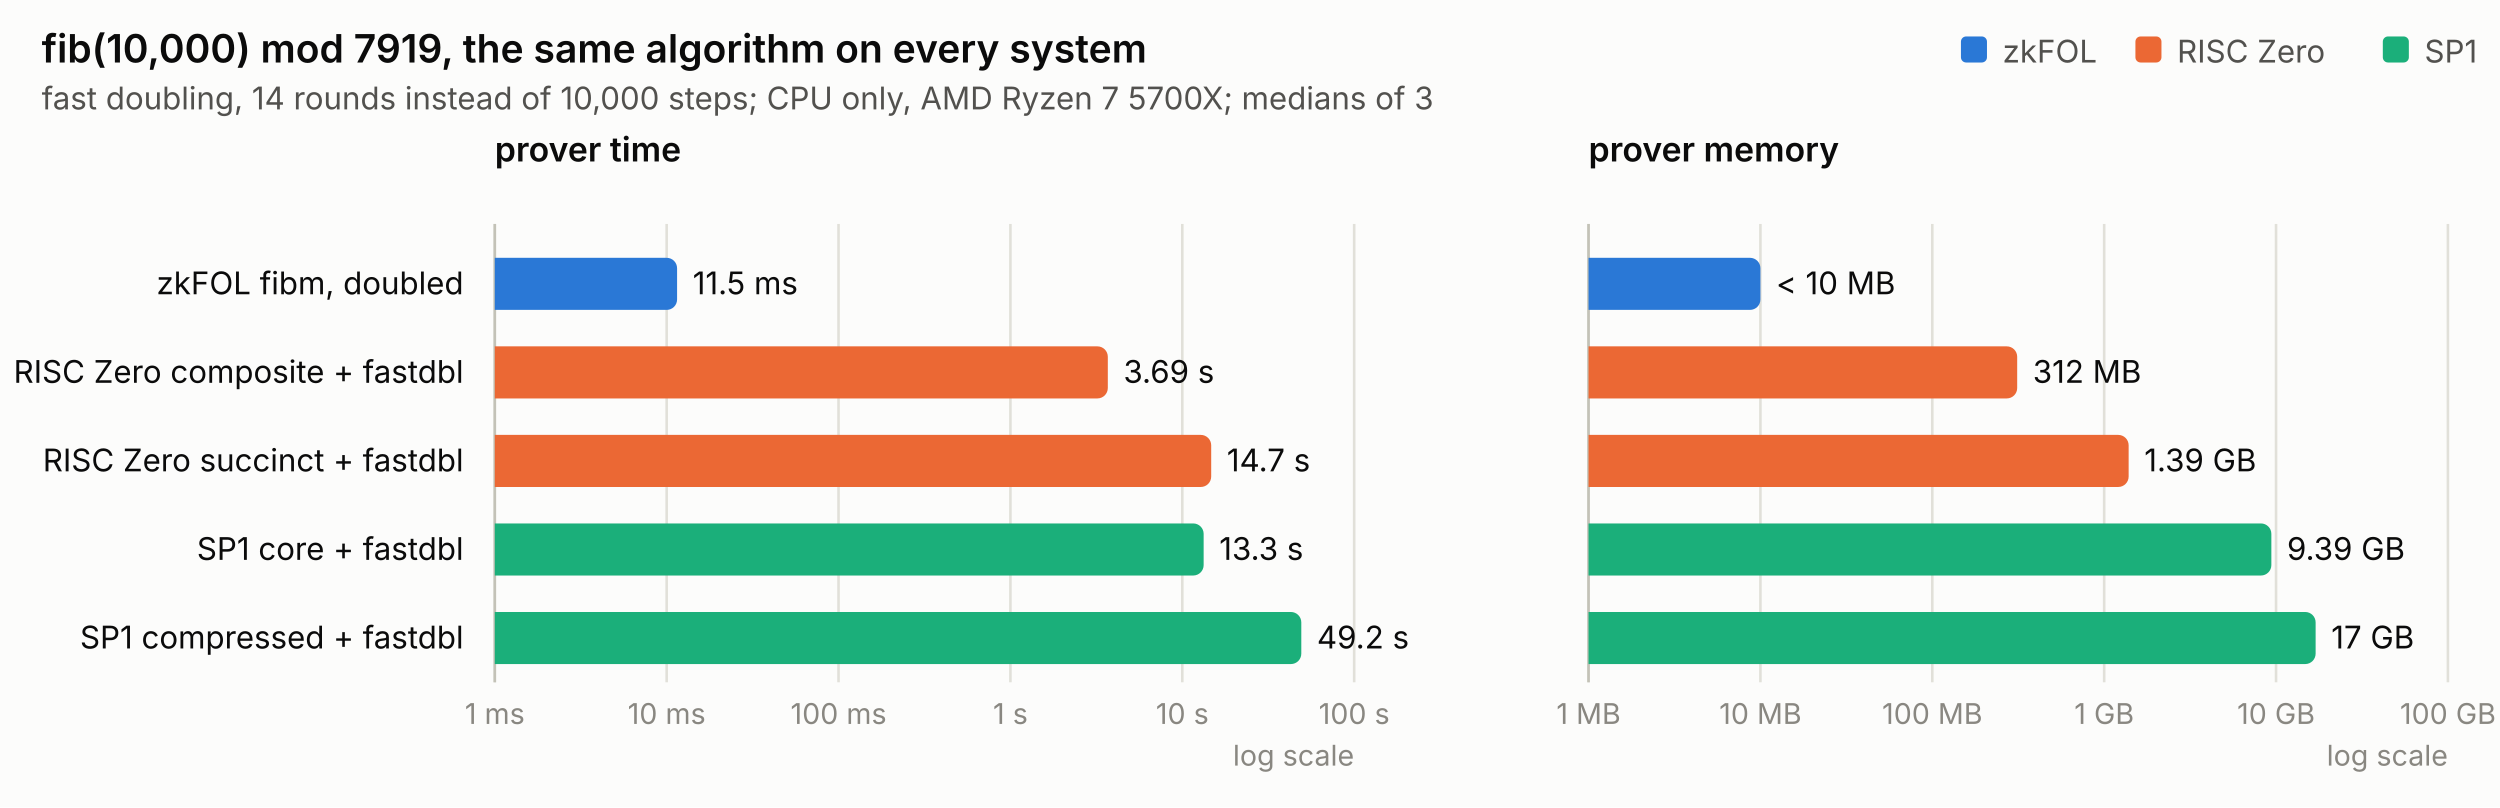
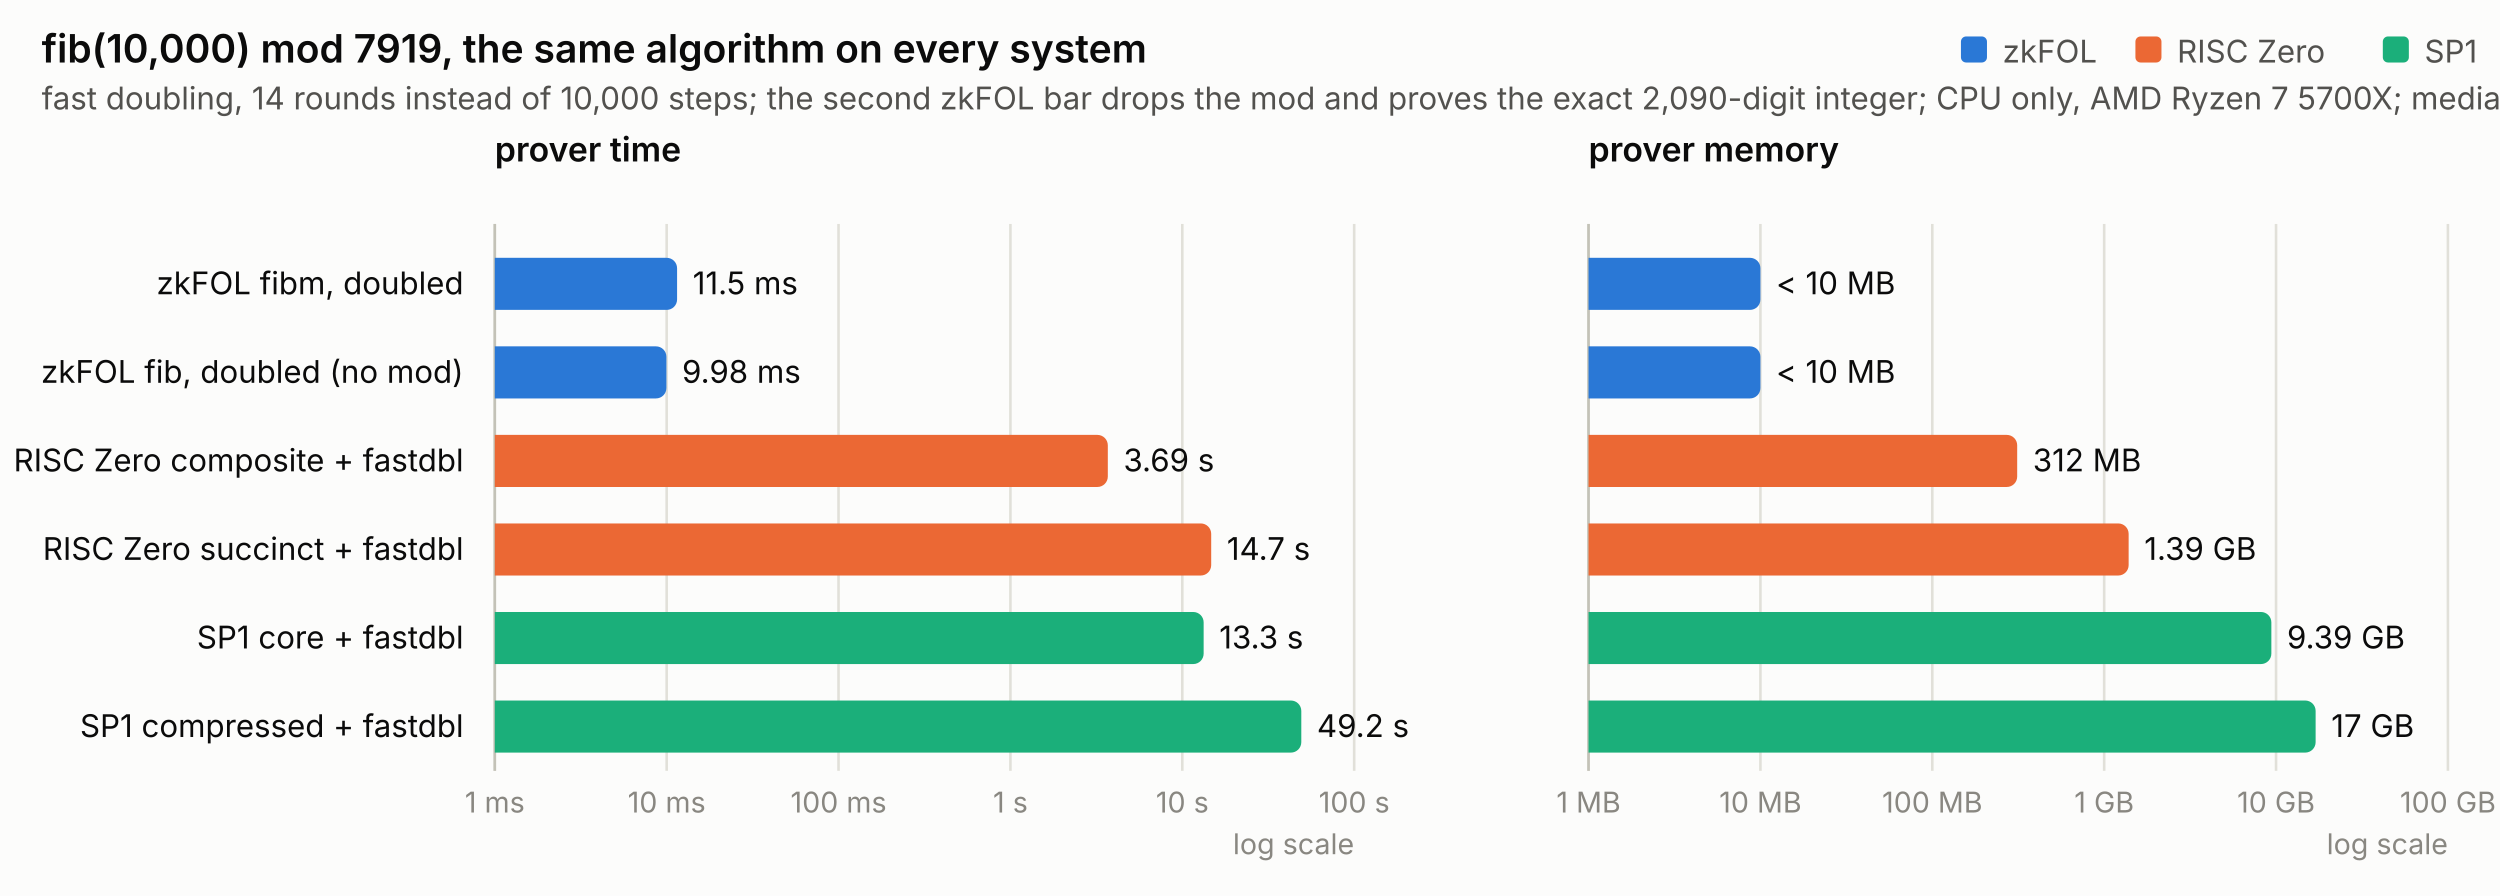
- <svg xmlns="http://www.w3.org/2000/svg" width="960" height="310" viewBox="0 0 960 310" font-family="system-ui, -apple-system, 'Segoe UI', sans-serif">
-   <rect width="960" height="310" fill="#fcfcfb" />
+ <svg xmlns="http://www.w3.org/2000/svg" width="960" height="344" viewBox="0 0 960 344" font-family="system-ui, -apple-system, 'Segoe UI', sans-serif">
+   <rect width="960" height="344" fill="#fcfcfb" />
  <text x="16" y="24" font-size="15" font-weight="600" fill="#0b0b0b">fib(10,000) mod 7919, the same algorithm on every system</text>
-   <text x="16" y="42" font-size="12" fill="#52514e">fast doubling, 14 rounds instead of 10,000 steps; CPU only, AMD Ryzen 7 5700X; medians of 3</text>
+   <text x="16" y="42" font-size="12" fill="#52514e">fast doubling, 14 rounds instead of 10,000 steps; the second zkFOL bar drops the mod and proves the exact 2,090-digit integer; CPU only, AMD Ryzen 7 5700X; medians of 3</text>
  <text x="931" y="24" font-size="12" fill="#52514e">SP1</text>
  <rect x="915" y="14" width="10" height="10" rx="2" fill="#1baf7a" />
  <text x="836" y="24" font-size="12" fill="#52514e">RISC Zero</text>
  <rect x="820" y="14" width="10" height="10" rx="2" fill="#eb6834" />
  <text x="769" y="24" font-size="12" fill="#52514e">zkFOL</text>
  <rect x="753" y="14" width="10" height="10" rx="2" fill="#2a78d6" />
  <text x="178" y="113.0" font-size="12" text-anchor="end" fill="#0b0b0b">zkFOL fibm, doubled</text>
-   <text x="178" y="147.0" font-size="12" text-anchor="end" fill="#0b0b0b">RISC Zero composite + fastdbl</text>
-   <text x="178" y="181.0" font-size="12" text-anchor="end" fill="#0b0b0b">RISC Zero succinct + fastdbl</text>
-   <text x="178" y="215.0" font-size="12" text-anchor="end" fill="#0b0b0b">SP1 core + fastdbl</text>
-   <text x="178" y="249.0" font-size="12" text-anchor="end" fill="#0b0b0b">SP1 compressed + fastdbl</text>
+   <text x="178" y="147.0" font-size="12" text-anchor="end" fill="#0b0b0b">zkFOL fib, doubled (no mod)</text>
+   <text x="178" y="181.0" font-size="12" text-anchor="end" fill="#0b0b0b">RISC Zero composite + fastdbl</text>
+   <text x="178" y="215.0" font-size="12" text-anchor="end" fill="#0b0b0b">RISC Zero succinct + fastdbl</text>
+   <text x="178" y="249.0" font-size="12" text-anchor="end" fill="#0b0b0b">SP1 core + fastdbl</text>
+   <text x="178" y="283.0" font-size="12" text-anchor="end" fill="#0b0b0b">SP1 compressed + fastdbl</text>
  <text x="190" y="62" font-size="13" font-weight="600" fill="#0b0b0b">prover time</text>
-   <line x1="190.0" y1="86" x2="190.0" y2="262" stroke="#e1e0d9" stroke-width="1" />
-   <text x="190.0" y="278" font-size="11" text-anchor="middle" fill="#898781">1 ms</text>
-   <line x1="256.0" y1="86" x2="256.0" y2="262" stroke="#e1e0d9" stroke-width="1" />
-   <text x="256.0" y="278" font-size="11" text-anchor="middle" fill="#898781">10 ms</text>
-   <line x1="322.0" y1="86" x2="322.0" y2="262" stroke="#e1e0d9" stroke-width="1" />
-   <text x="322.0" y="278" font-size="11" text-anchor="middle" fill="#898781">100 ms</text>
-   <line x1="388.0" y1="86" x2="388.0" y2="262" stroke="#e1e0d9" stroke-width="1" />
-   <text x="388.0" y="278" font-size="11" text-anchor="middle" fill="#898781">1 s</text>
-   <line x1="454.0" y1="86" x2="454.0" y2="262" stroke="#e1e0d9" stroke-width="1" />
-   <text x="454.0" y="278" font-size="11" text-anchor="middle" fill="#898781">10 s</text>
-   <line x1="520.0" y1="86" x2="520.0" y2="262" stroke="#e1e0d9" stroke-width="1" />
-   <text x="520.0" y="278" font-size="11" text-anchor="middle" fill="#898781">100 s</text>
-   <line x1="190" y1="86" x2="190" y2="262" stroke="#c3c2b7" stroke-width="1" />
+   <line x1="190.0" y1="86" x2="190.0" y2="296" stroke="#e1e0d9" stroke-width="1" />
+   <text x="190.0" y="312" font-size="11" text-anchor="middle" fill="#898781">1 ms</text>
+   <line x1="256.0" y1="86" x2="256.0" y2="296" stroke="#e1e0d9" stroke-width="1" />
+   <text x="256.0" y="312" font-size="11" text-anchor="middle" fill="#898781">10 ms</text>
+   <line x1="322.0" y1="86" x2="322.0" y2="296" stroke="#e1e0d9" stroke-width="1" />
+   <text x="322.0" y="312" font-size="11" text-anchor="middle" fill="#898781">100 ms</text>
+   <line x1="388.0" y1="86" x2="388.0" y2="296" stroke="#e1e0d9" stroke-width="1" />
+   <text x="388.0" y="312" font-size="11" text-anchor="middle" fill="#898781">1 s</text>
+   <line x1="454.0" y1="86" x2="454.0" y2="296" stroke="#e1e0d9" stroke-width="1" />
+   <text x="454.0" y="312" font-size="11" text-anchor="middle" fill="#898781">10 s</text>
+   <line x1="520.0" y1="86" x2="520.0" y2="296" stroke="#e1e0d9" stroke-width="1" />
+   <text x="520.0" y="312" font-size="11" text-anchor="middle" fill="#898781">100 s</text>
+   <line x1="190" y1="86" x2="190" y2="296" stroke="#c3c2b7" stroke-width="1" />
  <path d="M190,99.0 h66.0 a4,4 0 0 1 4,4 v12 a4,4 0 0 1 -4,4 h-66.0 z" fill="#2a78d6" />
  <text x="266.0" y="113.0" font-size="12" fill="#0b0b0b">11.5 ms</text>
-   <path d="M190,133.0 h231.4 a4,4 0 0 1 4,4 v12 a4,4 0 0 1 -4,4 h-231.4 z" fill="#eb6834" />
-   <text x="431.4" y="147.0" font-size="12" fill="#0b0b0b">3.69 s</text>
-   <path d="M190,167.0 h271.1 a4,4 0 0 1 4,4 v12 a4,4 0 0 1 -4,4 h-271.1 z" fill="#eb6834" />
-   <text x="471.1" y="181.0" font-size="12" fill="#0b0b0b">14.7 s</text>
-   <path d="M190,201.0 h268.2 a4,4 0 0 1 4,4 v12 a4,4 0 0 1 -4,4 h-268.2 z" fill="#1baf7a" />
-   <text x="468.2" y="215.0" font-size="12" fill="#0b0b0b">13.3 s</text>
-   <path d="M190,235.0 h305.7 a4,4 0 0 1 4,4 v12 a4,4 0 0 1 -4,4 h-305.7 z" fill="#1baf7a" />
-   <text x="505.7" y="249.0" font-size="12" fill="#0b0b0b">49.2 s</text>
-   <text x="520" y="294" font-size="11" text-anchor="end" fill="#898781">log scale</text>
+   <path d="M190,133.0 h61.9 a4,4 0 0 1 4,4 v12 a4,4 0 0 1 -4,4 h-61.9 z" fill="#2a78d6" />
+   <text x="261.9" y="147.0" font-size="12" fill="#0b0b0b">9.98 ms</text>
+   <path d="M190,167.0 h231.4 a4,4 0 0 1 4,4 v12 a4,4 0 0 1 -4,4 h-231.4 z" fill="#eb6834" />
+   <text x="431.4" y="181.0" font-size="12" fill="#0b0b0b">3.69 s</text>
+   <path d="M190,201.0 h271.1 a4,4 0 0 1 4,4 v12 a4,4 0 0 1 -4,4 h-271.1 z" fill="#eb6834" />
+   <text x="471.1" y="215.0" font-size="12" fill="#0b0b0b">14.7 s</text>
+   <path d="M190,235.0 h268.2 a4,4 0 0 1 4,4 v12 a4,4 0 0 1 -4,4 h-268.2 z" fill="#1baf7a" />
+   <text x="468.2" y="249.0" font-size="12" fill="#0b0b0b">13.3 s</text>
+   <path d="M190,269.0 h305.7 a4,4 0 0 1 4,4 v12 a4,4 0 0 1 -4,4 h-305.7 z" fill="#1baf7a" />
+   <text x="505.7" y="283.0" font-size="12" fill="#0b0b0b">49.2 s</text>
+   <text x="520" y="328" font-size="11" text-anchor="end" fill="#898781">log scale</text>
  <text x="610" y="62" font-size="13" font-weight="600" fill="#0b0b0b">prover memory</text>
-   <line x1="610.0" y1="86" x2="610.0" y2="262" stroke="#e1e0d9" stroke-width="1" />
-   <text x="610.0" y="278" font-size="11" text-anchor="middle" fill="#898781">1 MB</text>
-   <line x1="676.0" y1="86" x2="676.0" y2="262" stroke="#e1e0d9" stroke-width="1" />
-   <text x="676.0" y="278" font-size="11" text-anchor="middle" fill="#898781">10 MB</text>
-   <line x1="742.0" y1="86" x2="742.0" y2="262" stroke="#e1e0d9" stroke-width="1" />
-   <text x="742.0" y="278" font-size="11" text-anchor="middle" fill="#898781">100 MB</text>
-   <line x1="808.0" y1="86" x2="808.0" y2="262" stroke="#e1e0d9" stroke-width="1" />
-   <text x="808.0" y="278" font-size="11" text-anchor="middle" fill="#898781">1 GB</text>
-   <line x1="874.0" y1="86" x2="874.0" y2="262" stroke="#e1e0d9" stroke-width="1" />
-   <text x="874.0" y="278" font-size="11" text-anchor="middle" fill="#898781">10 GB</text>
-   <line x1="940.0" y1="86" x2="940.0" y2="262" stroke="#e1e0d9" stroke-width="1" />
-   <text x="940.0" y="278" font-size="11" text-anchor="middle" fill="#898781">100 GB</text>
-   <line x1="610" y1="86" x2="610" y2="262" stroke="#c3c2b7" stroke-width="1" />
+   <line x1="610.0" y1="86" x2="610.0" y2="296" stroke="#e1e0d9" stroke-width="1" />
+   <text x="610.0" y="312" font-size="11" text-anchor="middle" fill="#898781">1 MB</text>
+   <line x1="676.0" y1="86" x2="676.0" y2="296" stroke="#e1e0d9" stroke-width="1" />
+   <text x="676.0" y="312" font-size="11" text-anchor="middle" fill="#898781">10 MB</text>
+   <line x1="742.0" y1="86" x2="742.0" y2="296" stroke="#e1e0d9" stroke-width="1" />
+   <text x="742.0" y="312" font-size="11" text-anchor="middle" fill="#898781">100 MB</text>
+   <line x1="808.0" y1="86" x2="808.0" y2="296" stroke="#e1e0d9" stroke-width="1" />
+   <text x="808.0" y="312" font-size="11" text-anchor="middle" fill="#898781">1 GB</text>
+   <line x1="874.0" y1="86" x2="874.0" y2="296" stroke="#e1e0d9" stroke-width="1" />
+   <text x="874.0" y="312" font-size="11" text-anchor="middle" fill="#898781">10 GB</text>
+   <line x1="940.0" y1="86" x2="940.0" y2="296" stroke="#e1e0d9" stroke-width="1" />
+   <text x="940.0" y="312" font-size="11" text-anchor="middle" fill="#898781">100 GB</text>
+   <line x1="610" y1="86" x2="610" y2="296" stroke="#c3c2b7" stroke-width="1" />
  <path d="M610,99.0 h62.0 a4,4 0 0 1 4,4 v12 a4,4 0 0 1 -4,4 h-62.0 z" fill="#2a78d6" />
  <text x="682.0" y="113.0" font-size="12" fill="#0b0b0b">&lt; 10 MB</text>
-   <path d="M610,133.0 h160.6 a4,4 0 0 1 4,4 v12 a4,4 0 0 1 -4,4 h-160.6 z" fill="#eb6834" />
-   <text x="780.6" y="147.0" font-size="12" fill="#0b0b0b">312 MB</text>
-   <path d="M610,167.0 h203.4 a4,4 0 0 1 4,4 v12 a4,4 0 0 1 -4,4 h-203.4 z" fill="#eb6834" />
-   <text x="823.4" y="181.0" font-size="12" fill="#0b0b0b">1.39 GB</text>
-   <path d="M610,201.0 h258.2 a4,4 0 0 1 4,4 v12 a4,4 0 0 1 -4,4 h-258.2 z" fill="#1baf7a" />
-   <text x="878.2" y="215.0" font-size="12" fill="#0b0b0b">9.39 GB</text>
-   <path d="M610,235.0 h275.2 a4,4 0 0 1 4,4 v12 a4,4 0 0 1 -4,4 h-275.2 z" fill="#1baf7a" />
-   <text x="895.2" y="249.0" font-size="12" fill="#0b0b0b">17 GB</text>
-   <text x="940" y="294" font-size="11" text-anchor="end" fill="#898781">log scale</text>
+   <path d="M610,133.0 h62.0 a4,4 0 0 1 4,4 v12 a4,4 0 0 1 -4,4 h-62.0 z" fill="#2a78d6" />
+   <text x="682.0" y="147.0" font-size="12" fill="#0b0b0b">&lt; 10 MB</text>
+   <path d="M610,167.0 h160.6 a4,4 0 0 1 4,4 v12 a4,4 0 0 1 -4,4 h-160.6 z" fill="#eb6834" />
+   <text x="780.6" y="181.0" font-size="12" fill="#0b0b0b">312 MB</text>
+   <path d="M610,201.0 h203.4 a4,4 0 0 1 4,4 v12 a4,4 0 0 1 -4,4 h-203.4 z" fill="#eb6834" />
+   <text x="823.4" y="215.0" font-size="12" fill="#0b0b0b">1.39 GB</text>
+   <path d="M610,235.0 h258.2 a4,4 0 0 1 4,4 v12 a4,4 0 0 1 -4,4 h-258.2 z" fill="#1baf7a" />
+   <text x="878.2" y="249.0" font-size="12" fill="#0b0b0b">9.39 GB</text>
+   <path d="M610,269.0 h275.2 a4,4 0 0 1 4,4 v12 a4,4 0 0 1 -4,4 h-275.2 z" fill="#1baf7a" />
+   <text x="895.2" y="283.0" font-size="12" fill="#0b0b0b">17 GB</text>
+   <text x="940" y="328" font-size="11" text-anchor="end" fill="#898781">log scale</text>
</svg>
